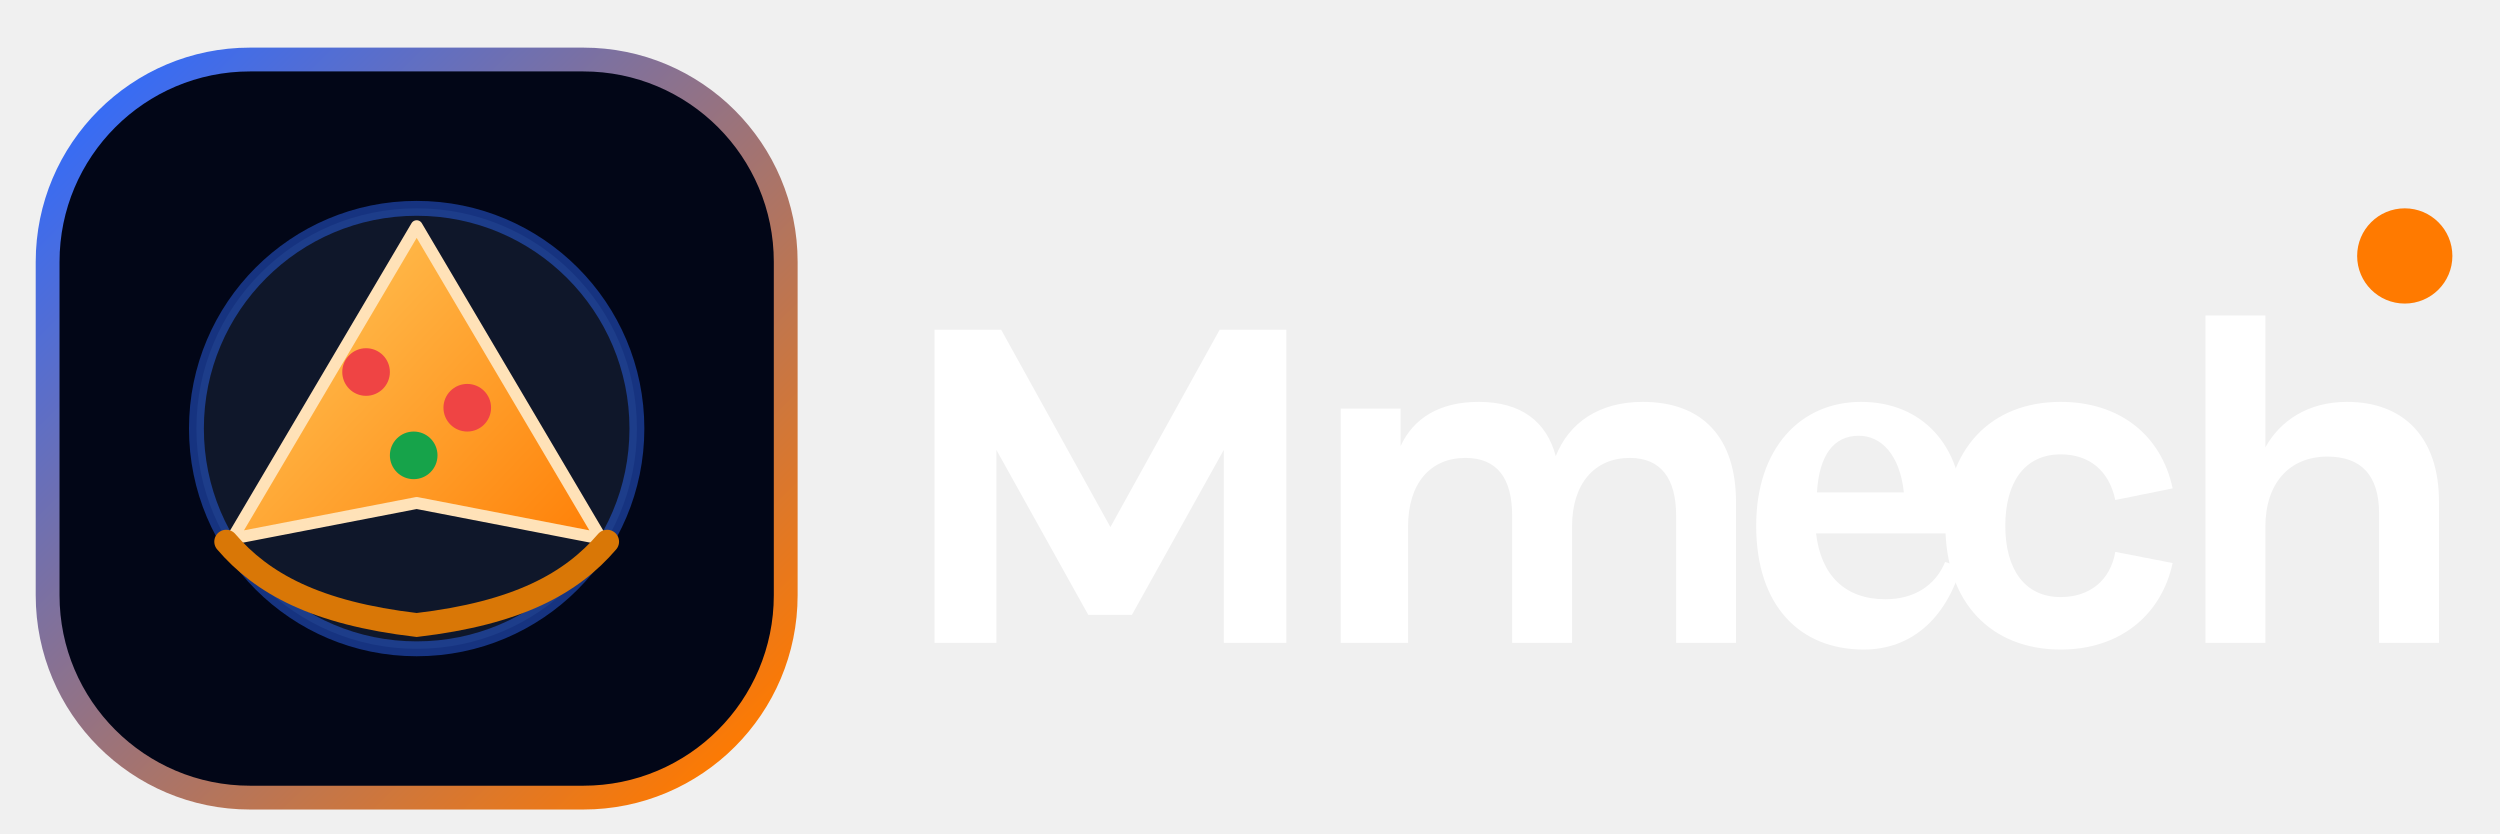
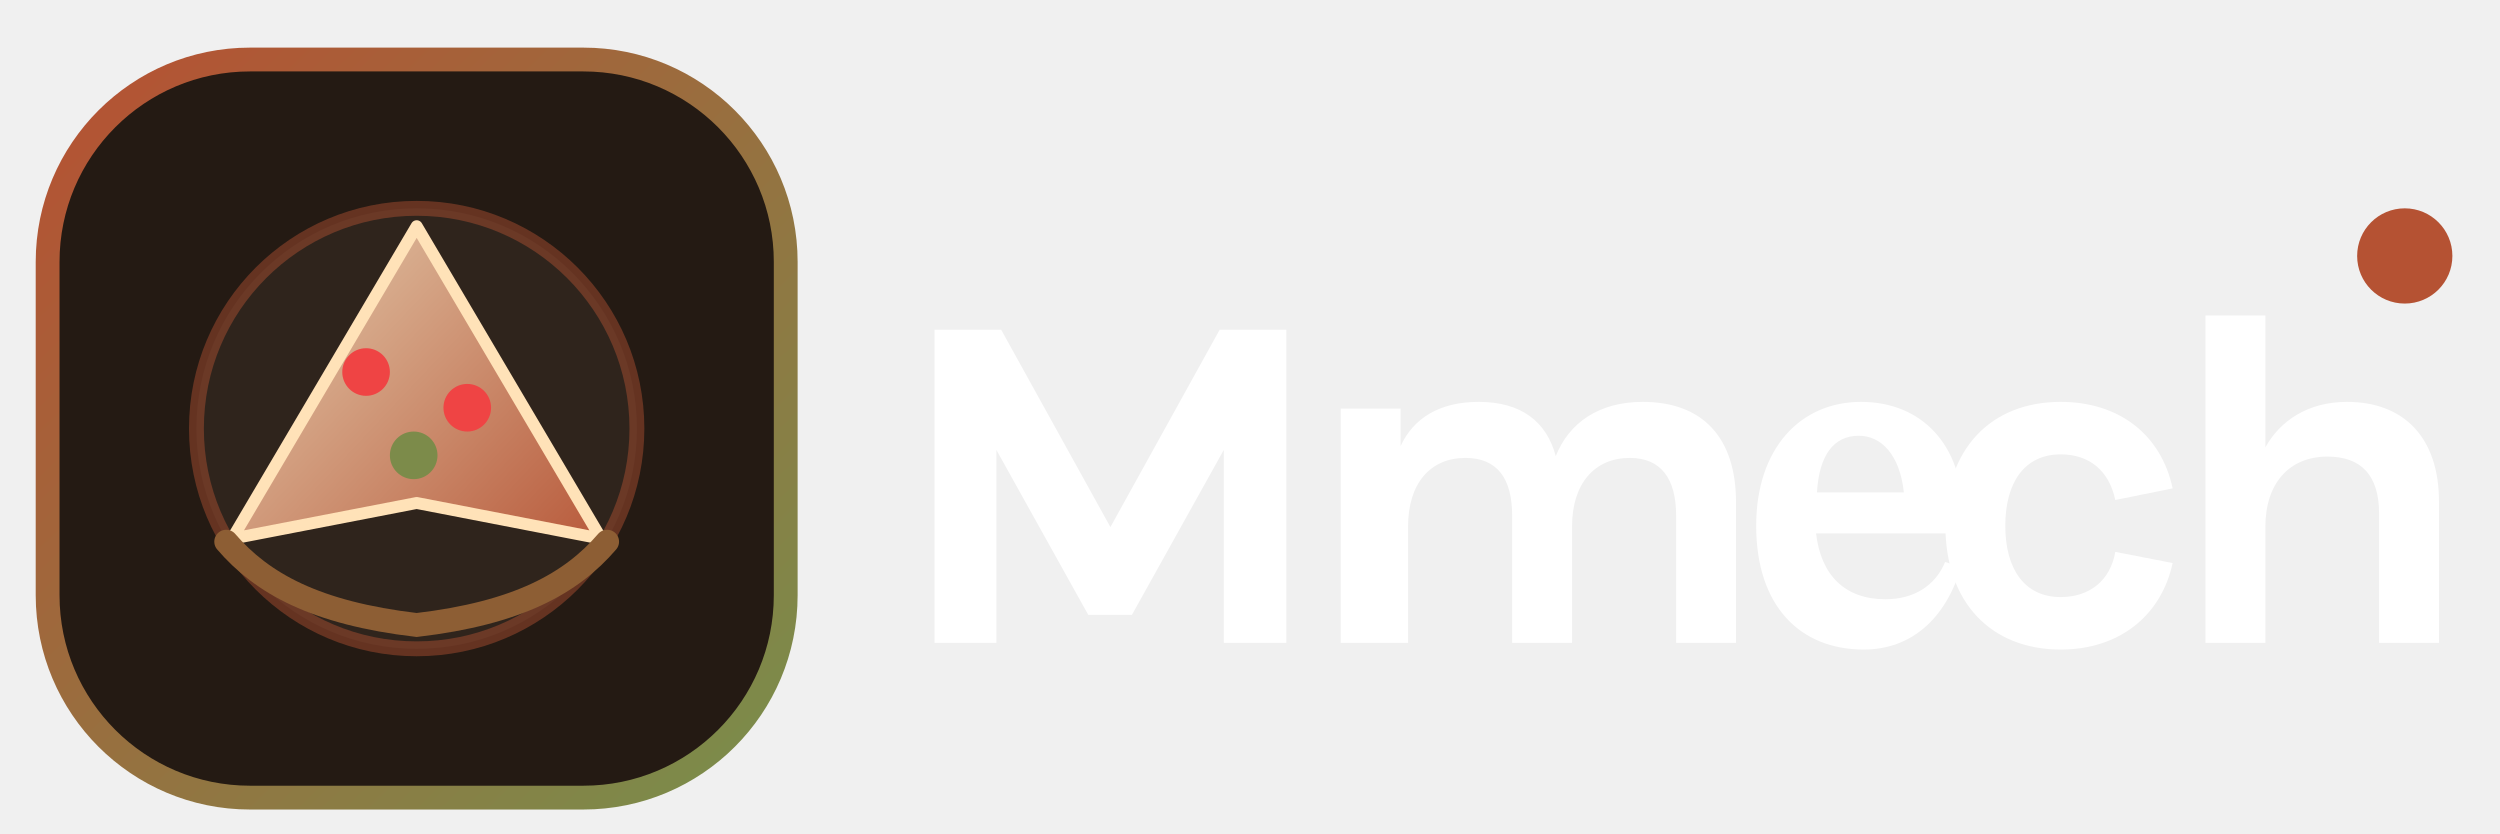
<svg xmlns="http://www.w3.org/2000/svg" width="420" height="140" viewBox="0 0 420 140" fill="none">
  <defs>
    <linearGradient id="marcheGlow" x1="14" y1="12" x2="126" y2="126" gradientUnits="userSpaceOnUse">
-       <stop stop-color="#2F6BFF" />
-       <stop offset="1" stop-color="#FF7A00" />
+       <stop stop-color="#B55233" />
+       <stop offset="1" stop-color="#7C8B4A" />
    </linearGradient>
    <linearGradient id="sliceFill" x1="36" y1="32" x2="104" y2="96" gradientUnits="userSpaceOnUse">
-       <stop stop-color="#FFD166" />
-       <stop offset="1" stop-color="#FF7A00" />
+       <stop stop-color="#E8D7B8" />
+       <stop offset="1" stop-color="#B55233" />
    </linearGradient>
  </defs>
-   <rect x="8" y="10" width="124" height="124" rx="34" fill="#020617" stroke="url(#marcheGlow)" stroke-width="4" />
-   <circle cx="70" cy="72" r="37" fill="#0F172A" stroke="#2F6BFF" stroke-opacity="0.45" stroke-width="2.5" />
+   <rect x="8" y="10" width="124" height="124" rx="34" fill="#241A13" stroke="url(#marcheGlow)" stroke-width="4" />
+   <circle cx="70" cy="72" r="37" fill="#2F241C" stroke="#B55233" stroke-opacity="0.45" stroke-width="2.5" />
  <path d="M70 38L101 90.5L70 84.5L39 90.5L70 38Z" fill="url(#sliceFill)" stroke="#FFE2B8" stroke-width="2" stroke-linejoin="round" />
  <circle cx="61.5" cy="62.5" r="4" fill="#EF4444" />
  <circle cx="78.5" cy="68.5" r="4" fill="#EF4444" />
-   <circle cx="69.5" cy="76.5" r="4" fill="#16A34A" />
-   <path d="M38 91C44 98 53 103 70 105C87 103 96 98 102 91" stroke="#D97706" stroke-width="4" stroke-linecap="round" />
+   <circle cx="69.5" cy="76.5" r="4" fill="#7C8B4A" />
+   <path d="M38 91C44 98 53 103 70 105C87 103 96 98 102 91" stroke="#8D5E34" stroke-width="4" stroke-linecap="round" />
  <path d="M157 55.4H168.2L186.55 88.55L204.9 55.4H216.1V108H205.6V75.58L190.16 103.3H182.83L167.39 75.58V108H157V55.4Z" fill="white" />
  <path d="M225.243 108V68.64H235.304V74.93C237.459 70.268 241.822 67.515 248.411 67.515C255.524 67.515 259.812 70.791 261.368 76.632C263.599 71.015 268.636 67.515 275.973 67.515C286.034 67.515 291.651 73.505 291.651 84.389V108H281.59V86.634C281.59 80.344 278.985 76.931 273.817 76.931C267.901 76.931 264.102 81.22 264.102 88.482V108H254.041V86.634C254.041 80.344 251.511 76.931 246.193 76.931C240.277 76.931 236.553 81.22 236.553 88.482V108H225.243Z" fill="white" />
  <path d="M313.11 109.125C302.451 109.125 295.039 101.862 295.039 88.332C295.039 75.252 302.525 67.515 312.662 67.515C322.797 67.515 329.761 74.703 329.761 86.41V89.611H305.099C305.923 96.648 309.947 100.674 316.76 100.674C321.571 100.674 325.146 98.369 326.779 94.419L329.462 95.242C326.854 104.031 321.011 109.125 313.11 109.125ZM305.249 82.724H319.851C319.177 76.408 316.047 73.206 312.287 73.206C308.037 73.206 305.623 76.482 305.249 82.724Z" fill="white" />
  <path d="M346.198 109.125C334.49 109.125 326.829 101.188 326.829 88.332C326.829 75.401 334.49 67.515 346.198 67.515C355.96 67.515 363.073 72.981 365.005 82.05L355.37 83.998C354.323 79.038 350.97 76.333 346.198 76.333C340.057 76.333 336.89 81.144 336.89 88.332C336.89 95.52 340.057 100.307 346.198 100.307C351.042 100.307 354.543 97.529 355.37 92.719L365.005 94.591C363.073 103.51 355.96 109.125 346.198 109.125Z" fill="white" />
  <path d="M370.524 108V53H380.585V75.153C383.042 70.716 387.704 67.515 394.293 67.515C403.905 67.515 409.748 73.58 409.748 84.24V108H399.687V86.26C399.687 79.821 396.635 76.707 391.018 76.707C384.578 76.707 380.585 81.22 380.585 88.482V108H370.524Z" fill="white" />
-   <circle cx="404" cy="43" r="8" fill="#FF7A00" />
+   <circle cx="404" cy="43" r="8" fill="#B55233" />
</svg>
